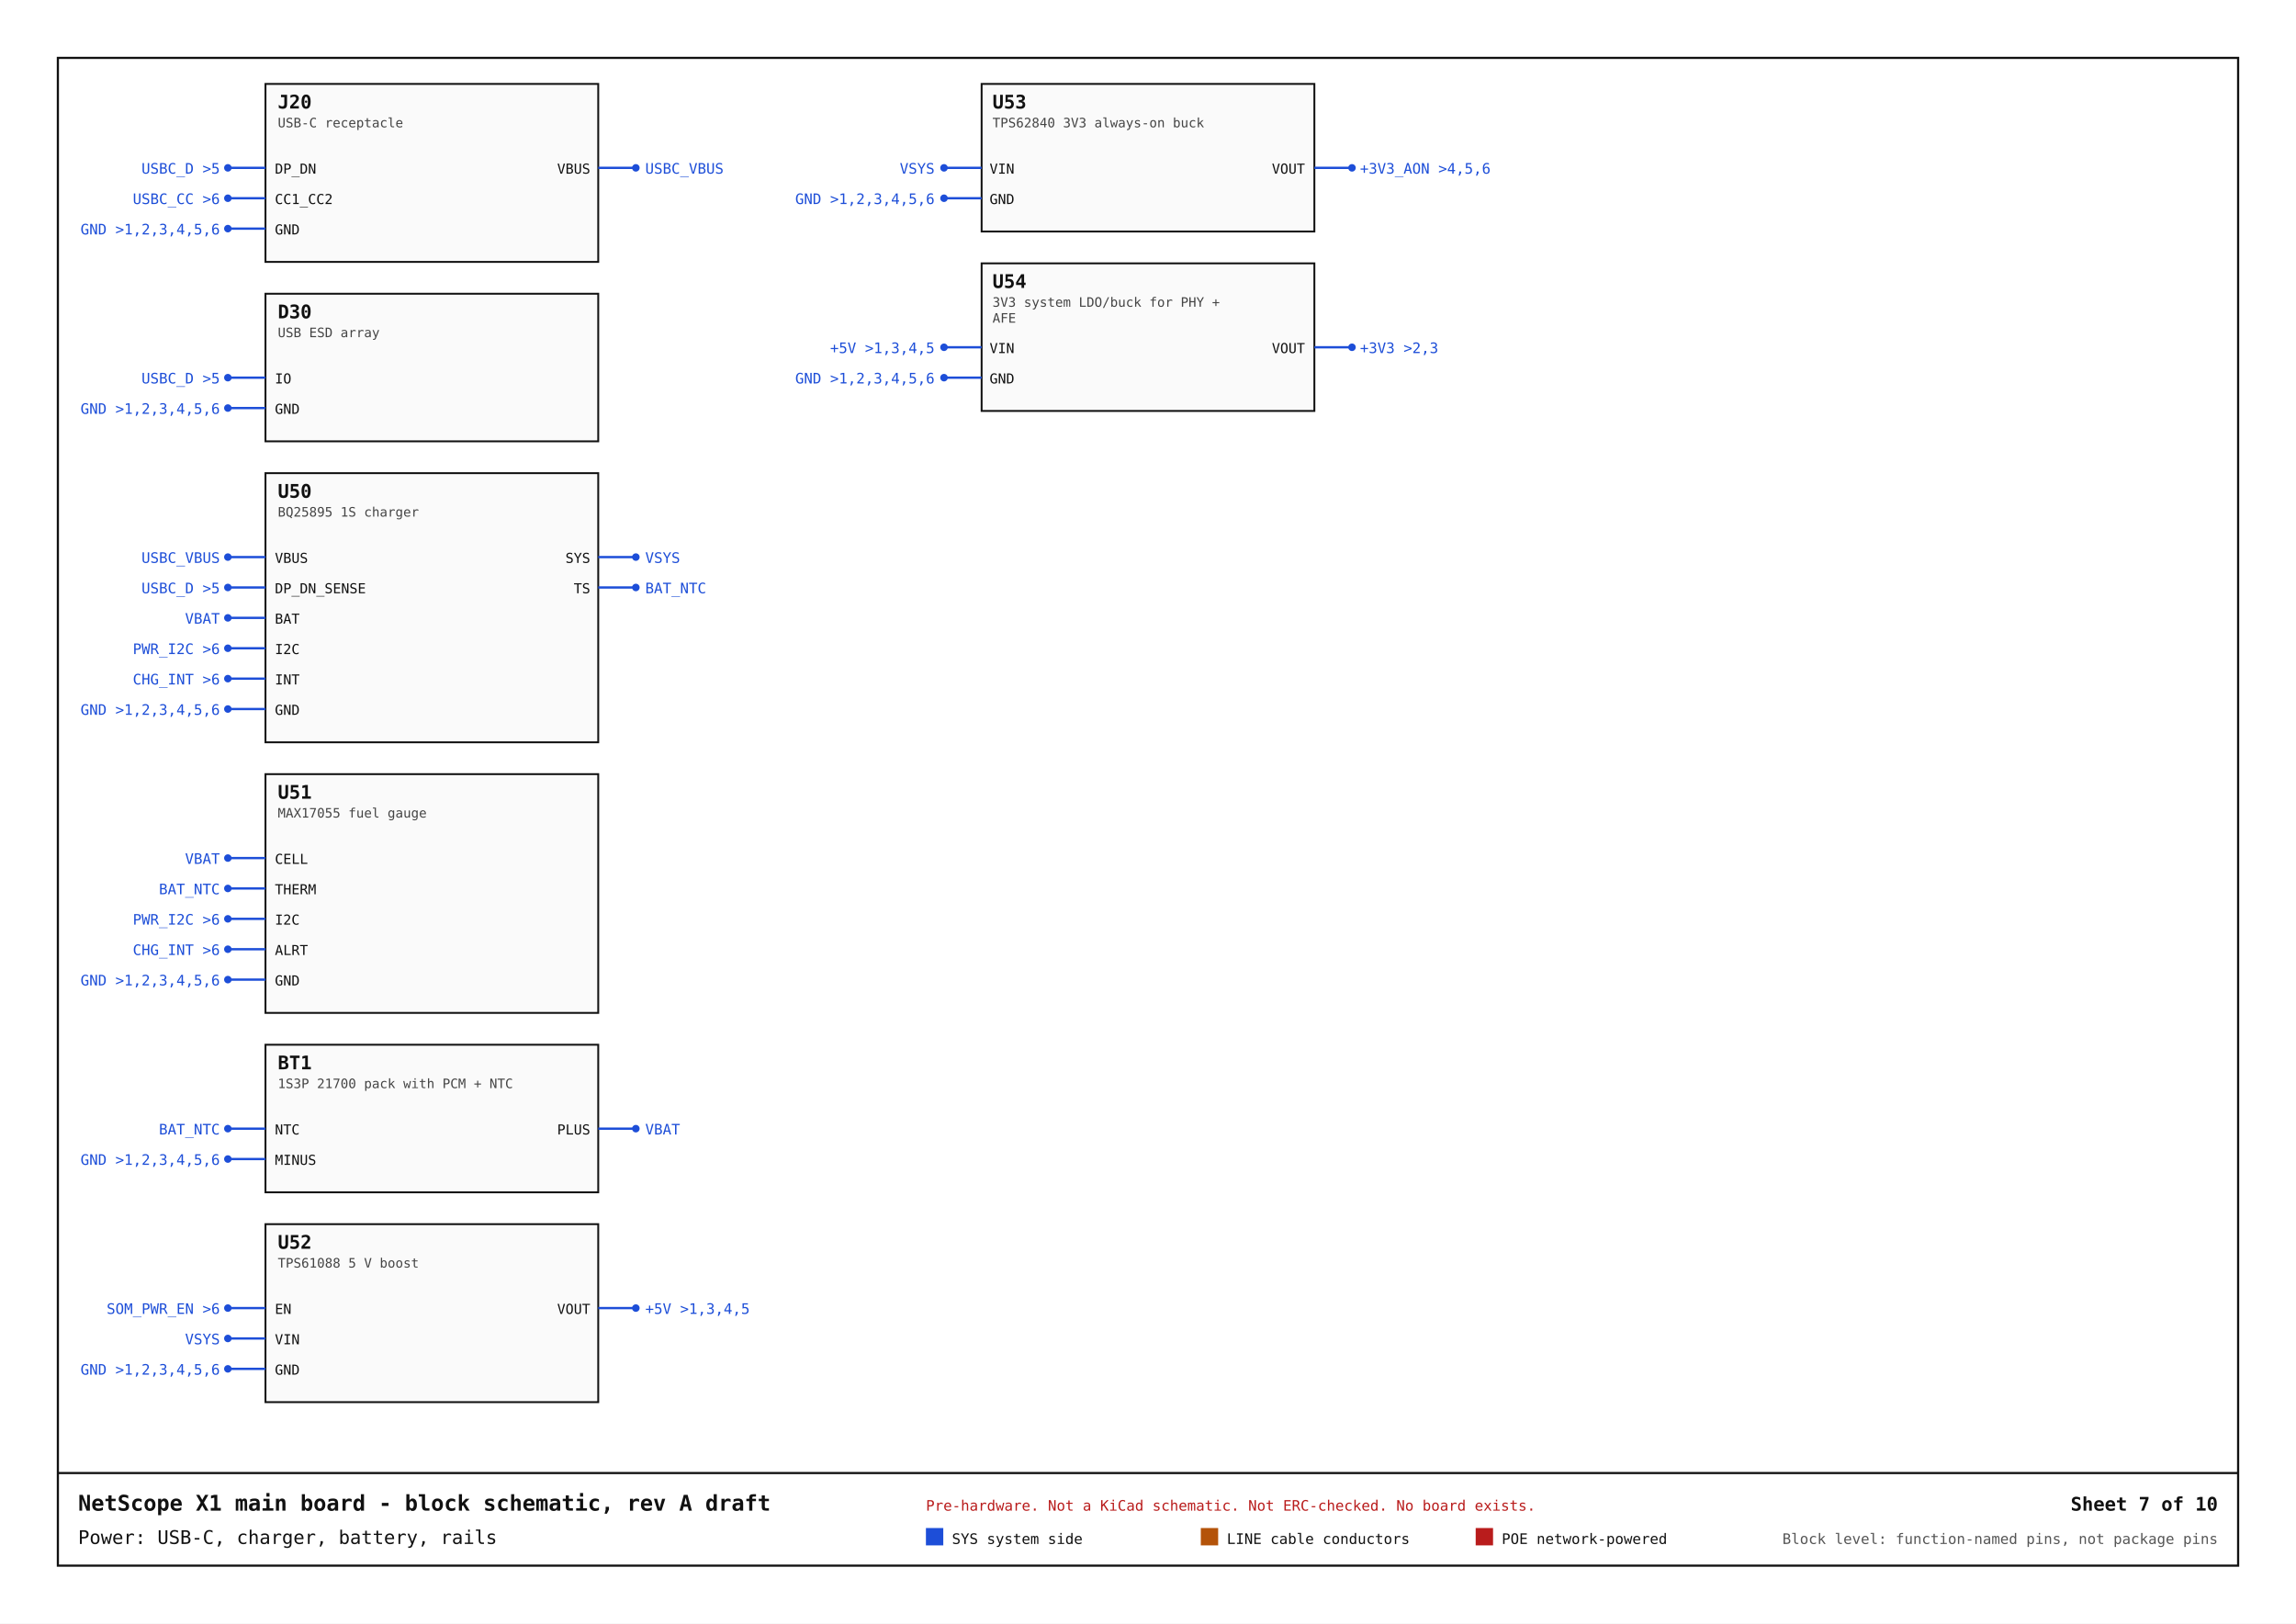
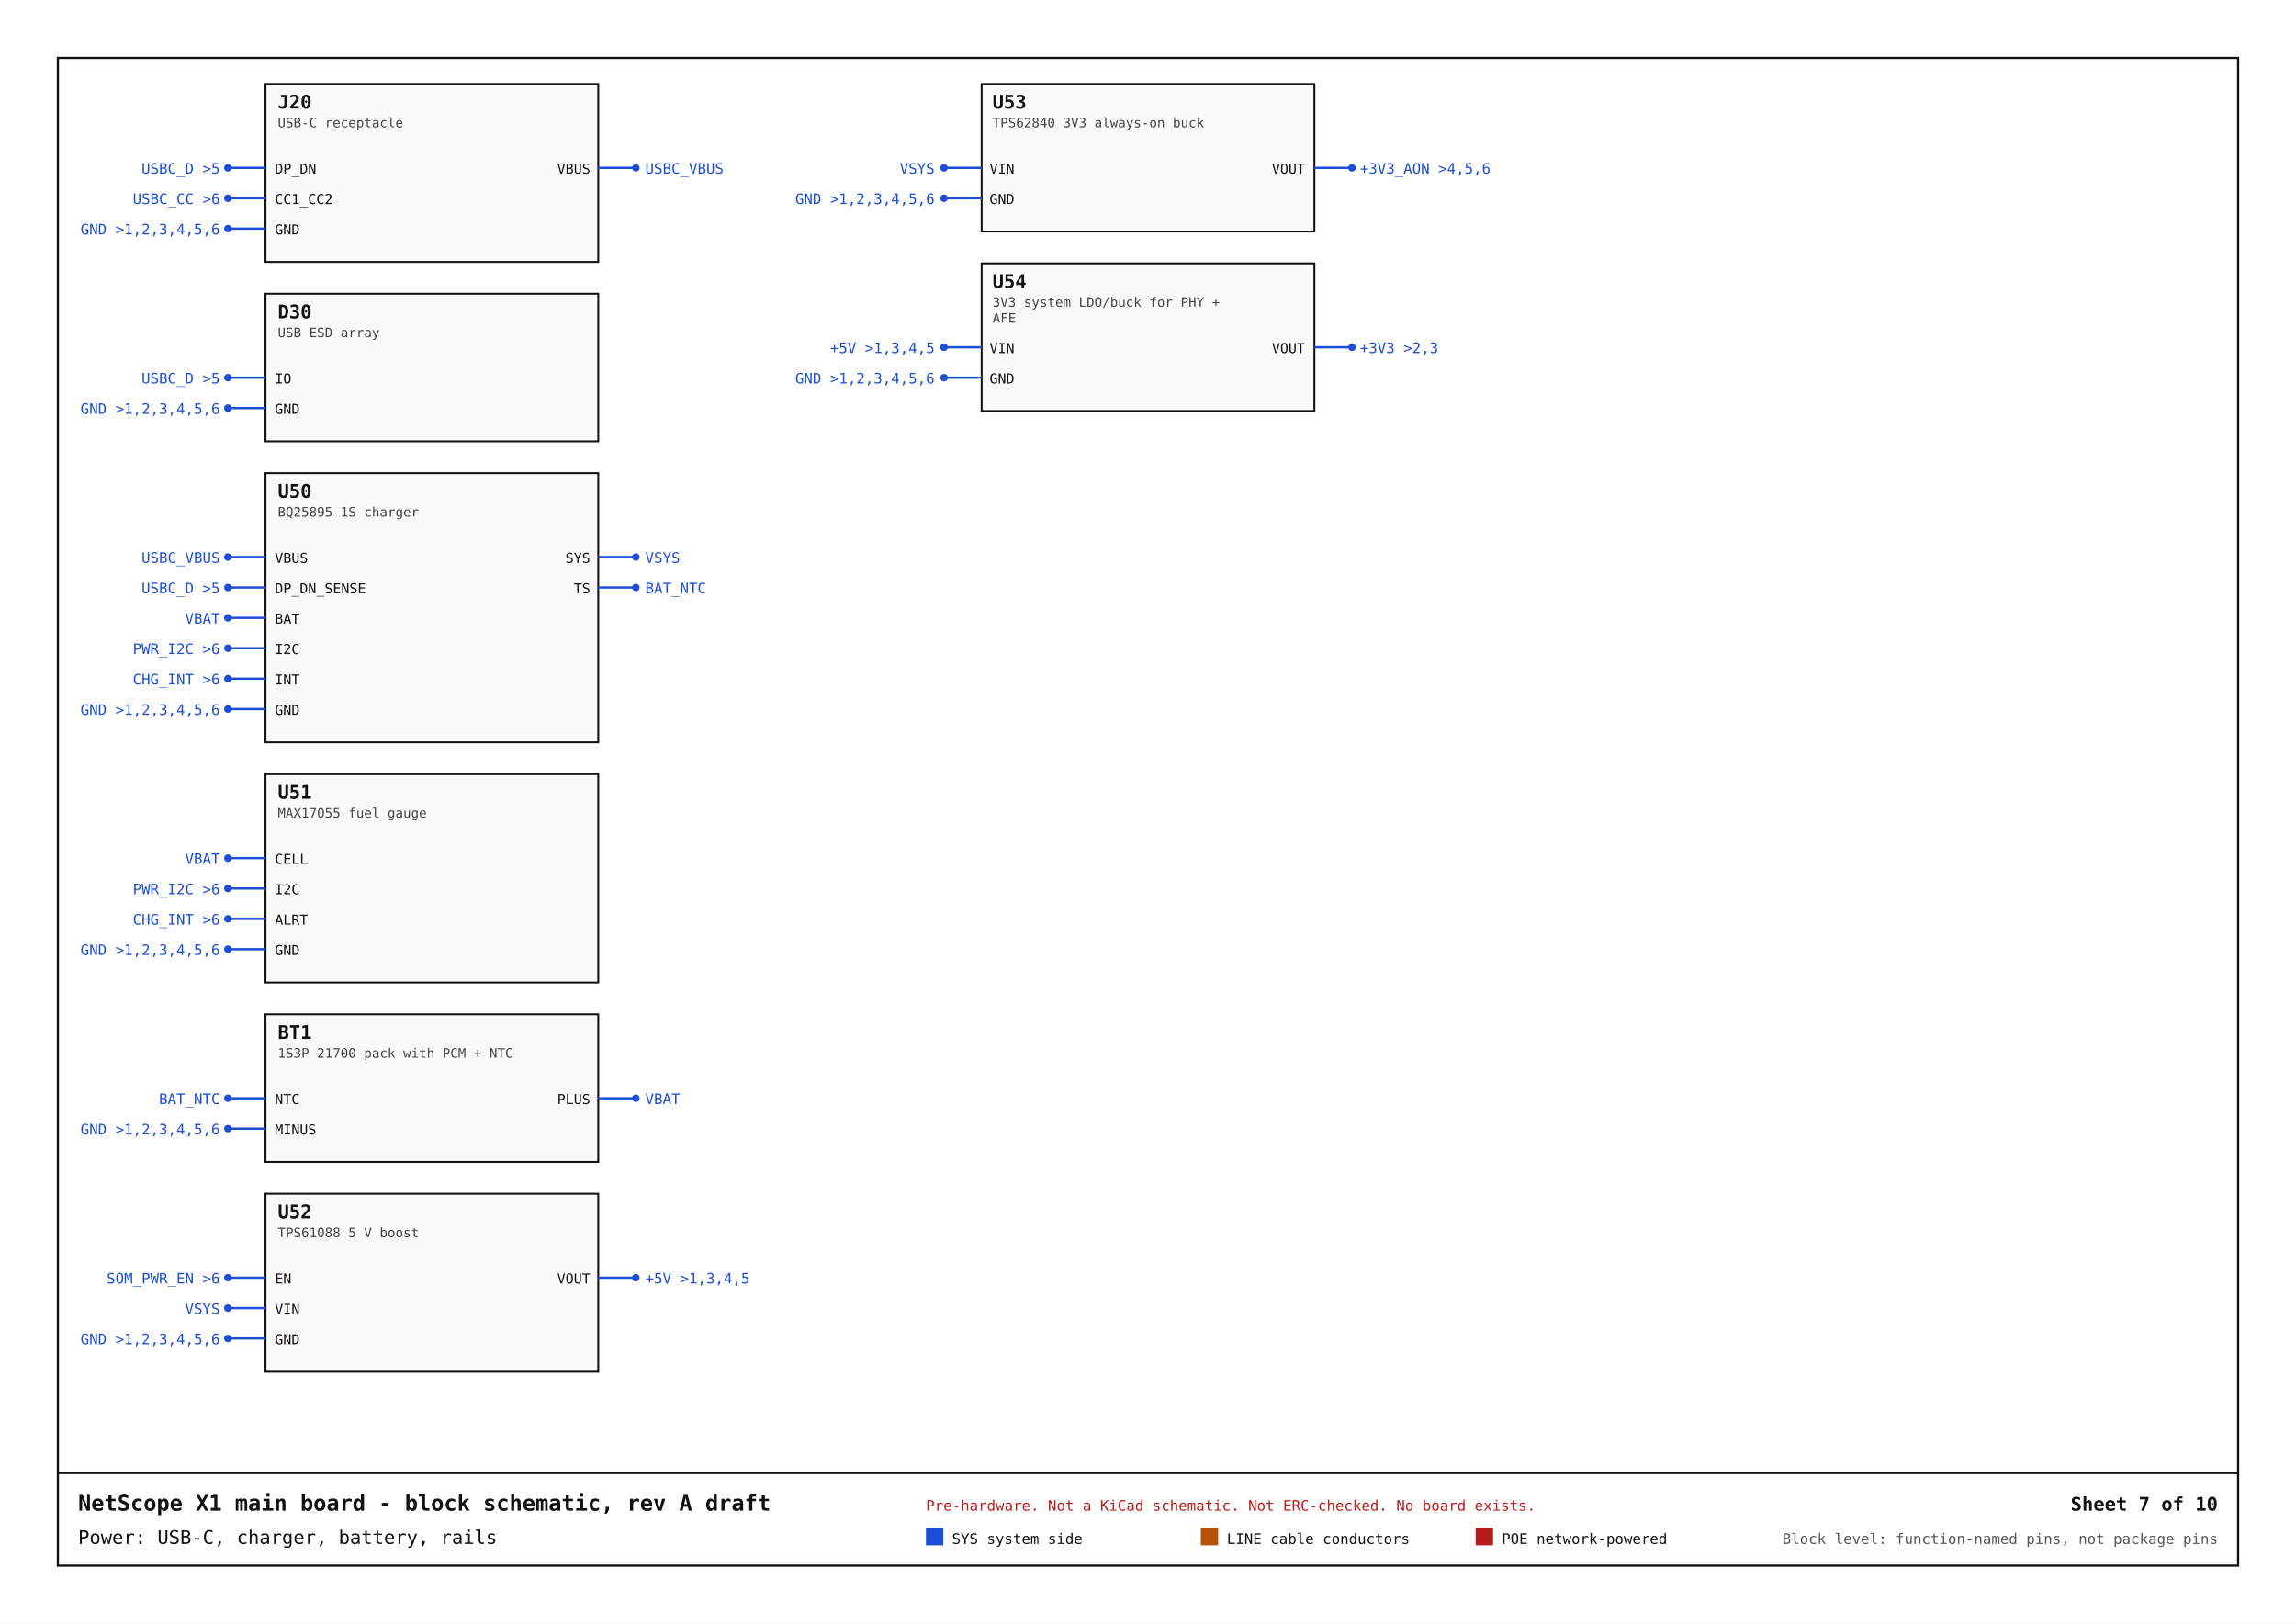
<svg xmlns="http://www.w3.org/2000/svg" viewBox="0 0 1587 1122" width="1587" height="1122">
  <rect width="1587" height="1122" fill="#fff" />
  <rect x="183.5" y="58" width="230" height="123" fill="#fafafa" stroke="#111" stroke-width="1.3" />
  <text x="192" y="75" font-size="13" fill="#111" text-anchor="start" font-weight="bold" font-family="DejaVu Sans Mono, Menlo, Consolas, monospace">J20</text>
  <text x="192" y="88" font-size="9" fill="#444" text-anchor="start" font-weight="normal" font-family="DejaVu Sans Mono, Menlo, Consolas, monospace">USB-C receptacle</text>
  <line x1="413.5" y1="116" x2="439.5" y2="116" stroke="#1d4ed8" stroke-width="1.6" />
  <circle cx="439.5" cy="116" r="2.6" fill="#1d4ed8" />
  <text x="446" y="120" font-size="10" fill="#1d4ed8" text-anchor="start" font-weight="normal" font-family="DejaVu Sans Mono, Menlo, Consolas, monospace">USBC_VBUS</text>
  <text x="408" y="120" font-size="9.5" fill="#111" text-anchor="end" font-weight="normal" font-family="DejaVu Sans Mono, Menlo, Consolas, monospace">VBUS</text>
  <line x1="157.5" y1="116" x2="183.5" y2="116" stroke="#1d4ed8" stroke-width="1.6" />
  <circle cx="157.5" cy="116" r="2.6" fill="#1d4ed8" />
  <text x="152" y="120" font-size="10" fill="#1d4ed8" text-anchor="end" font-weight="normal" font-family="DejaVu Sans Mono, Menlo, Consolas, monospace">USBC_D &gt;5</text>
  <text x="190" y="120" font-size="9.5" fill="#111" text-anchor="start" font-weight="normal" font-family="DejaVu Sans Mono, Menlo, Consolas, monospace">DP_DN</text>
  <line x1="157.5" y1="137" x2="183.5" y2="137" stroke="#1d4ed8" stroke-width="1.6" />
  <circle cx="157.5" cy="137" r="2.6" fill="#1d4ed8" />
  <text x="152" y="141" font-size="10" fill="#1d4ed8" text-anchor="end" font-weight="normal" font-family="DejaVu Sans Mono, Menlo, Consolas, monospace">USBC_CC &gt;6</text>
  <text x="190" y="141" font-size="9.5" fill="#111" text-anchor="start" font-weight="normal" font-family="DejaVu Sans Mono, Menlo, Consolas, monospace">CC1_CC2</text>
  <line x1="157.5" y1="158" x2="183.5" y2="158" stroke="#1d4ed8" stroke-width="1.6" />
  <circle cx="157.5" cy="158" r="2.6" fill="#1d4ed8" />
  <text x="152" y="162" font-size="10" fill="#1d4ed8" text-anchor="end" font-weight="normal" font-family="DejaVu Sans Mono, Menlo, Consolas, monospace">GND &gt;1,2,3,4,5,6</text>
  <text x="190" y="162" font-size="9.5" fill="#111" text-anchor="start" font-weight="normal" font-family="DejaVu Sans Mono, Menlo, Consolas, monospace">GND</text>
  <rect x="183.5" y="203" width="230" height="102" fill="#fafafa" stroke="#111" stroke-width="1.3" />
  <text x="192" y="220" font-size="13" fill="#111" text-anchor="start" font-weight="bold" font-family="DejaVu Sans Mono, Menlo, Consolas, monospace">D30</text>
  <text x="192" y="233" font-size="9" fill="#444" text-anchor="start" font-weight="normal" font-family="DejaVu Sans Mono, Menlo, Consolas, monospace">USB ESD array</text>
  <line x1="157.5" y1="261" x2="183.5" y2="261" stroke="#1d4ed8" stroke-width="1.6" />
  <circle cx="157.5" cy="261" r="2.6" fill="#1d4ed8" />
  <text x="152" y="265" font-size="10" fill="#1d4ed8" text-anchor="end" font-weight="normal" font-family="DejaVu Sans Mono, Menlo, Consolas, monospace">USBC_D &gt;5</text>
  <text x="190" y="265" font-size="9.5" fill="#111" text-anchor="start" font-weight="normal" font-family="DejaVu Sans Mono, Menlo, Consolas, monospace">IO</text>
  <line x1="157.5" y1="282" x2="183.5" y2="282" stroke="#1d4ed8" stroke-width="1.6" />
  <circle cx="157.5" cy="282" r="2.6" fill="#1d4ed8" />
  <text x="152" y="286" font-size="10" fill="#1d4ed8" text-anchor="end" font-weight="normal" font-family="DejaVu Sans Mono, Menlo, Consolas, monospace">GND &gt;1,2,3,4,5,6</text>
  <text x="190" y="286" font-size="9.5" fill="#111" text-anchor="start" font-weight="normal" font-family="DejaVu Sans Mono, Menlo, Consolas, monospace">GND</text>
  <rect x="183.5" y="327" width="230" height="186" fill="#fafafa" stroke="#111" stroke-width="1.3" />
  <text x="192" y="344" font-size="13" fill="#111" text-anchor="start" font-weight="bold" font-family="DejaVu Sans Mono, Menlo, Consolas, monospace">U50</text>
  <text x="192" y="357" font-size="9" fill="#444" text-anchor="start" font-weight="normal" font-family="DejaVu Sans Mono, Menlo, Consolas, monospace">BQ25895 1S charger</text>
  <line x1="157.5" y1="385" x2="183.5" y2="385" stroke="#1d4ed8" stroke-width="1.6" />
  <circle cx="157.5" cy="385" r="2.6" fill="#1d4ed8" />
  <text x="152" y="389" font-size="10" fill="#1d4ed8" text-anchor="end" font-weight="normal" font-family="DejaVu Sans Mono, Menlo, Consolas, monospace">USBC_VBUS</text>
  <text x="190" y="389" font-size="9.5" fill="#111" text-anchor="start" font-weight="normal" font-family="DejaVu Sans Mono, Menlo, Consolas, monospace">VBUS</text>
  <line x1="157.5" y1="406" x2="183.5" y2="406" stroke="#1d4ed8" stroke-width="1.6" />
  <circle cx="157.5" cy="406" r="2.6" fill="#1d4ed8" />
  <text x="152" y="410" font-size="10" fill="#1d4ed8" text-anchor="end" font-weight="normal" font-family="DejaVu Sans Mono, Menlo, Consolas, monospace">USBC_D &gt;5</text>
  <text x="190" y="410" font-size="9.5" fill="#111" text-anchor="start" font-weight="normal" font-family="DejaVu Sans Mono, Menlo, Consolas, monospace">DP_DN_SENSE</text>
  <line x1="157.5" y1="427" x2="183.5" y2="427" stroke="#1d4ed8" stroke-width="1.6" />
  <circle cx="157.5" cy="427" r="2.6" fill="#1d4ed8" />
  <text x="152" y="431" font-size="10" fill="#1d4ed8" text-anchor="end" font-weight="normal" font-family="DejaVu Sans Mono, Menlo, Consolas, monospace">VBAT</text>
  <text x="190" y="431" font-size="9.5" fill="#111" text-anchor="start" font-weight="normal" font-family="DejaVu Sans Mono, Menlo, Consolas, monospace">BAT</text>
  <line x1="413.5" y1="385" x2="439.5" y2="385" stroke="#1d4ed8" stroke-width="1.6" />
  <circle cx="439.5" cy="385" r="2.6" fill="#1d4ed8" />
  <text x="446" y="389" font-size="10" fill="#1d4ed8" text-anchor="start" font-weight="normal" font-family="DejaVu Sans Mono, Menlo, Consolas, monospace">VSYS</text>
  <text x="408" y="389" font-size="9.5" fill="#111" text-anchor="end" font-weight="normal" font-family="DejaVu Sans Mono, Menlo, Consolas, monospace">SYS</text>
  <line x1="413.5" y1="406" x2="439.5" y2="406" stroke="#1d4ed8" stroke-width="1.6" />
  <circle cx="439.5" cy="406" r="2.6" fill="#1d4ed8" />
  <text x="446" y="410" font-size="10" fill="#1d4ed8" text-anchor="start" font-weight="normal" font-family="DejaVu Sans Mono, Menlo, Consolas, monospace">BAT_NTC</text>
  <text x="408" y="410" font-size="9.5" fill="#111" text-anchor="end" font-weight="normal" font-family="DejaVu Sans Mono, Menlo, Consolas, monospace">TS</text>
  <line x1="157.5" y1="448" x2="183.5" y2="448" stroke="#1d4ed8" stroke-width="1.6" />
  <circle cx="157.5" cy="448" r="2.6" fill="#1d4ed8" />
  <text x="152" y="452" font-size="10" fill="#1d4ed8" text-anchor="end" font-weight="normal" font-family="DejaVu Sans Mono, Menlo, Consolas, monospace">PWR_I2C &gt;6</text>
  <text x="190" y="452" font-size="9.5" fill="#111" text-anchor="start" font-weight="normal" font-family="DejaVu Sans Mono, Menlo, Consolas, monospace">I2C</text>
  <line x1="157.5" y1="469" x2="183.5" y2="469" stroke="#1d4ed8" stroke-width="1.6" />
  <circle cx="157.5" cy="469" r="2.6" fill="#1d4ed8" />
  <text x="152" y="473" font-size="10" fill="#1d4ed8" text-anchor="end" font-weight="normal" font-family="DejaVu Sans Mono, Menlo, Consolas, monospace">CHG_INT &gt;6</text>
  <text x="190" y="473" font-size="9.5" fill="#111" text-anchor="start" font-weight="normal" font-family="DejaVu Sans Mono, Menlo, Consolas, monospace">INT</text>
  <line x1="157.5" y1="490" x2="183.5" y2="490" stroke="#1d4ed8" stroke-width="1.6" />
  <circle cx="157.5" cy="490" r="2.6" fill="#1d4ed8" />
  <text x="152" y="494" font-size="10" fill="#1d4ed8" text-anchor="end" font-weight="normal" font-family="DejaVu Sans Mono, Menlo, Consolas, monospace">GND &gt;1,2,3,4,5,6</text>
  <text x="190" y="494" font-size="9.5" fill="#111" text-anchor="start" font-weight="normal" font-family="DejaVu Sans Mono, Menlo, Consolas, monospace">GND</text>
-   <rect x="183.5" y="535" width="230" height="165" fill="#fafafa" stroke="#111" stroke-width="1.3" />
+   <rect x="183.5" y="535" width="230" height="144" fill="#fafafa" stroke="#111" stroke-width="1.3" />
  <text x="192" y="552" font-size="13" fill="#111" text-anchor="start" font-weight="bold" font-family="DejaVu Sans Mono, Menlo, Consolas, monospace">U51</text>
  <text x="192" y="565" font-size="9" fill="#444" text-anchor="start" font-weight="normal" font-family="DejaVu Sans Mono, Menlo, Consolas, monospace">MAX17055 fuel gauge</text>
  <line x1="157.5" y1="593" x2="183.5" y2="593" stroke="#1d4ed8" stroke-width="1.6" />
  <circle cx="157.5" cy="593" r="2.6" fill="#1d4ed8" />
  <text x="152" y="597" font-size="10" fill="#1d4ed8" text-anchor="end" font-weight="normal" font-family="DejaVu Sans Mono, Menlo, Consolas, monospace">VBAT</text>
  <text x="190" y="597" font-size="9.5" fill="#111" text-anchor="start" font-weight="normal" font-family="DejaVu Sans Mono, Menlo, Consolas, monospace">CELL</text>
  <line x1="157.5" y1="614" x2="183.5" y2="614" stroke="#1d4ed8" stroke-width="1.6" />
  <circle cx="157.5" cy="614" r="2.6" fill="#1d4ed8" />
-   <text x="152" y="618" font-size="10" fill="#1d4ed8" text-anchor="end" font-weight="normal" font-family="DejaVu Sans Mono, Menlo, Consolas, monospace">BAT_NTC</text>
-   <text x="190" y="618" font-size="9.5" fill="#111" text-anchor="start" font-weight="normal" font-family="DejaVu Sans Mono, Menlo, Consolas, monospace">THERM</text>
+   <text x="152" y="618" font-size="10" fill="#1d4ed8" text-anchor="end" font-weight="normal" font-family="DejaVu Sans Mono, Menlo, Consolas, monospace">PWR_I2C &gt;6</text>
+   <text x="190" y="618" font-size="9.5" fill="#111" text-anchor="start" font-weight="normal" font-family="DejaVu Sans Mono, Menlo, Consolas, monospace">I2C</text>
  <line x1="157.5" y1="635" x2="183.5" y2="635" stroke="#1d4ed8" stroke-width="1.6" />
  <circle cx="157.5" cy="635" r="2.6" fill="#1d4ed8" />
-   <text x="152" y="639" font-size="10" fill="#1d4ed8" text-anchor="end" font-weight="normal" font-family="DejaVu Sans Mono, Menlo, Consolas, monospace">PWR_I2C &gt;6</text>
-   <text x="190" y="639" font-size="9.5" fill="#111" text-anchor="start" font-weight="normal" font-family="DejaVu Sans Mono, Menlo, Consolas, monospace">I2C</text>
+   <text x="152" y="639" font-size="10" fill="#1d4ed8" text-anchor="end" font-weight="normal" font-family="DejaVu Sans Mono, Menlo, Consolas, monospace">CHG_INT &gt;6</text>
+   <text x="190" y="639" font-size="9.5" fill="#111" text-anchor="start" font-weight="normal" font-family="DejaVu Sans Mono, Menlo, Consolas, monospace">ALRT</text>
  <line x1="157.5" y1="656" x2="183.5" y2="656" stroke="#1d4ed8" stroke-width="1.6" />
  <circle cx="157.5" cy="656" r="2.6" fill="#1d4ed8" />
-   <text x="152" y="660" font-size="10" fill="#1d4ed8" text-anchor="end" font-weight="normal" font-family="DejaVu Sans Mono, Menlo, Consolas, monospace">CHG_INT &gt;6</text>
-   <text x="190" y="660" font-size="9.5" fill="#111" text-anchor="start" font-weight="normal" font-family="DejaVu Sans Mono, Menlo, Consolas, monospace">ALRT</text>
-   <line x1="157.5" y1="677" x2="183.5" y2="677" stroke="#1d4ed8" stroke-width="1.6" />
-   <circle cx="157.5" cy="677" r="2.6" fill="#1d4ed8" />
-   <text x="152" y="681" font-size="10" fill="#1d4ed8" text-anchor="end" font-weight="normal" font-family="DejaVu Sans Mono, Menlo, Consolas, monospace">GND &gt;1,2,3,4,5,6</text>
-   <text x="190" y="681" font-size="9.5" fill="#111" text-anchor="start" font-weight="normal" font-family="DejaVu Sans Mono, Menlo, Consolas, monospace">GND</text>
-   <rect x="183.5" y="722" width="230" height="102" fill="#fafafa" stroke="#111" stroke-width="1.3" />
-   <text x="192" y="739" font-size="13" fill="#111" text-anchor="start" font-weight="bold" font-family="DejaVu Sans Mono, Menlo, Consolas, monospace">BT1</text>
-   <text x="192" y="752" font-size="9" fill="#444" text-anchor="start" font-weight="normal" font-family="DejaVu Sans Mono, Menlo, Consolas, monospace">1S3P 21700 pack with PCM + NTC</text>
-   <line x1="413.5" y1="780" x2="439.5" y2="780" stroke="#1d4ed8" stroke-width="1.6" />
-   <circle cx="439.5" cy="780" r="2.6" fill="#1d4ed8" />
-   <text x="446" y="784" font-size="10" fill="#1d4ed8" text-anchor="start" font-weight="normal" font-family="DejaVu Sans Mono, Menlo, Consolas, monospace">VBAT</text>
-   <text x="408" y="784" font-size="9.5" fill="#111" text-anchor="end" font-weight="normal" font-family="DejaVu Sans Mono, Menlo, Consolas, monospace">PLUS</text>
+   <text x="152" y="660" font-size="10" fill="#1d4ed8" text-anchor="end" font-weight="normal" font-family="DejaVu Sans Mono, Menlo, Consolas, monospace">GND &gt;1,2,3,4,5,6</text>
+   <text x="190" y="660" font-size="9.5" fill="#111" text-anchor="start" font-weight="normal" font-family="DejaVu Sans Mono, Menlo, Consolas, monospace">GND</text>
+   <rect x="183.5" y="701" width="230" height="102" fill="#fafafa" stroke="#111" stroke-width="1.3" />
+   <text x="192" y="718" font-size="13" fill="#111" text-anchor="start" font-weight="bold" font-family="DejaVu Sans Mono, Menlo, Consolas, monospace">BT1</text>
+   <text x="192" y="731" font-size="9" fill="#444" text-anchor="start" font-weight="normal" font-family="DejaVu Sans Mono, Menlo, Consolas, monospace">1S3P 21700 pack with PCM + NTC</text>
+   <line x1="413.5" y1="759" x2="439.5" y2="759" stroke="#1d4ed8" stroke-width="1.6" />
+   <circle cx="439.5" cy="759" r="2.6" fill="#1d4ed8" />
+   <text x="446" y="763" font-size="10" fill="#1d4ed8" text-anchor="start" font-weight="normal" font-family="DejaVu Sans Mono, Menlo, Consolas, monospace">VBAT</text>
+   <text x="408" y="763" font-size="9.5" fill="#111" text-anchor="end" font-weight="normal" font-family="DejaVu Sans Mono, Menlo, Consolas, monospace">PLUS</text>
+   <line x1="157.5" y1="759" x2="183.5" y2="759" stroke="#1d4ed8" stroke-width="1.6" />
+   <circle cx="157.5" cy="759" r="2.6" fill="#1d4ed8" />
+   <text x="152" y="763" font-size="10" fill="#1d4ed8" text-anchor="end" font-weight="normal" font-family="DejaVu Sans Mono, Menlo, Consolas, monospace">BAT_NTC</text>
+   <text x="190" y="763" font-size="9.5" fill="#111" text-anchor="start" font-weight="normal" font-family="DejaVu Sans Mono, Menlo, Consolas, monospace">NTC</text>
  <line x1="157.5" y1="780" x2="183.5" y2="780" stroke="#1d4ed8" stroke-width="1.6" />
  <circle cx="157.5" cy="780" r="2.6" fill="#1d4ed8" />
-   <text x="152" y="784" font-size="10" fill="#1d4ed8" text-anchor="end" font-weight="normal" font-family="DejaVu Sans Mono, Menlo, Consolas, monospace">BAT_NTC</text>
-   <text x="190" y="784" font-size="9.5" fill="#111" text-anchor="start" font-weight="normal" font-family="DejaVu Sans Mono, Menlo, Consolas, monospace">NTC</text>
-   <line x1="157.5" y1="801" x2="183.5" y2="801" stroke="#1d4ed8" stroke-width="1.6" />
-   <circle cx="157.5" cy="801" r="2.6" fill="#1d4ed8" />
-   <text x="152" y="805" font-size="10" fill="#1d4ed8" text-anchor="end" font-weight="normal" font-family="DejaVu Sans Mono, Menlo, Consolas, monospace">GND &gt;1,2,3,4,5,6</text>
-   <text x="190" y="805" font-size="9.5" fill="#111" text-anchor="start" font-weight="normal" font-family="DejaVu Sans Mono, Menlo, Consolas, monospace">MINUS</text>
-   <rect x="183.5" y="846" width="230" height="123" fill="#fafafa" stroke="#111" stroke-width="1.3" />
-   <text x="192" y="863" font-size="13" fill="#111" text-anchor="start" font-weight="bold" font-family="DejaVu Sans Mono, Menlo, Consolas, monospace">U52</text>
-   <text x="192" y="876" font-size="9" fill="#444" text-anchor="start" font-weight="normal" font-family="DejaVu Sans Mono, Menlo, Consolas, monospace">TPS61088 5 V boost</text>
+   <text x="152" y="784" font-size="10" fill="#1d4ed8" text-anchor="end" font-weight="normal" font-family="DejaVu Sans Mono, Menlo, Consolas, monospace">GND &gt;1,2,3,4,5,6</text>
+   <text x="190" y="784" font-size="9.5" fill="#111" text-anchor="start" font-weight="normal" font-family="DejaVu Sans Mono, Menlo, Consolas, monospace">MINUS</text>
+   <rect x="183.5" y="825" width="230" height="123" fill="#fafafa" stroke="#111" stroke-width="1.3" />
+   <text x="192" y="842" font-size="13" fill="#111" text-anchor="start" font-weight="bold" font-family="DejaVu Sans Mono, Menlo, Consolas, monospace">U52</text>
+   <text x="192" y="855" font-size="9" fill="#444" text-anchor="start" font-weight="normal" font-family="DejaVu Sans Mono, Menlo, Consolas, monospace">TPS61088 5 V boost</text>
+   <line x1="157.5" y1="883" x2="183.5" y2="883" stroke="#1d4ed8" stroke-width="1.6" />
+   <circle cx="157.5" cy="883" r="2.6" fill="#1d4ed8" />
+   <text x="152" y="887" font-size="10" fill="#1d4ed8" text-anchor="end" font-weight="normal" font-family="DejaVu Sans Mono, Menlo, Consolas, monospace">SOM_PWR_EN &gt;6</text>
+   <text x="190" y="887" font-size="9.5" fill="#111" text-anchor="start" font-weight="normal" font-family="DejaVu Sans Mono, Menlo, Consolas, monospace">EN</text>
  <line x1="157.5" y1="904" x2="183.5" y2="904" stroke="#1d4ed8" stroke-width="1.6" />
  <circle cx="157.5" cy="904" r="2.6" fill="#1d4ed8" />
-   <text x="152" y="908" font-size="10" fill="#1d4ed8" text-anchor="end" font-weight="normal" font-family="DejaVu Sans Mono, Menlo, Consolas, monospace">SOM_PWR_EN &gt;6</text>
-   <text x="190" y="908" font-size="9.5" fill="#111" text-anchor="start" font-weight="normal" font-family="DejaVu Sans Mono, Menlo, Consolas, monospace">EN</text>
+   <text x="152" y="908" font-size="10" fill="#1d4ed8" text-anchor="end" font-weight="normal" font-family="DejaVu Sans Mono, Menlo, Consolas, monospace">VSYS</text>
+   <text x="190" y="908" font-size="9.5" fill="#111" text-anchor="start" font-weight="normal" font-family="DejaVu Sans Mono, Menlo, Consolas, monospace">VIN</text>
+   <line x1="413.5" y1="883" x2="439.5" y2="883" stroke="#1d4ed8" stroke-width="1.6" />
+   <circle cx="439.5" cy="883" r="2.6" fill="#1d4ed8" />
+   <text x="446" y="887" font-size="10" fill="#1d4ed8" text-anchor="start" font-weight="normal" font-family="DejaVu Sans Mono, Menlo, Consolas, monospace">+5V &gt;1,3,4,5</text>
+   <text x="408" y="887" font-size="9.5" fill="#111" text-anchor="end" font-weight="normal" font-family="DejaVu Sans Mono, Menlo, Consolas, monospace">VOUT</text>
  <line x1="157.5" y1="925" x2="183.5" y2="925" stroke="#1d4ed8" stroke-width="1.6" />
  <circle cx="157.5" cy="925" r="2.6" fill="#1d4ed8" />
-   <text x="152" y="929" font-size="10" fill="#1d4ed8" text-anchor="end" font-weight="normal" font-family="DejaVu Sans Mono, Menlo, Consolas, monospace">VSYS</text>
-   <text x="190" y="929" font-size="9.5" fill="#111" text-anchor="start" font-weight="normal" font-family="DejaVu Sans Mono, Menlo, Consolas, monospace">VIN</text>
-   <line x1="413.5" y1="904" x2="439.5" y2="904" stroke="#1d4ed8" stroke-width="1.6" />
-   <circle cx="439.5" cy="904" r="2.6" fill="#1d4ed8" />
-   <text x="446" y="908" font-size="10" fill="#1d4ed8" text-anchor="start" font-weight="normal" font-family="DejaVu Sans Mono, Menlo, Consolas, monospace">+5V &gt;1,3,4,5</text>
-   <text x="408" y="908" font-size="9.5" fill="#111" text-anchor="end" font-weight="normal" font-family="DejaVu Sans Mono, Menlo, Consolas, monospace">VOUT</text>
-   <line x1="157.5" y1="946" x2="183.5" y2="946" stroke="#1d4ed8" stroke-width="1.6" />
-   <circle cx="157.5" cy="946" r="2.6" fill="#1d4ed8" />
-   <text x="152" y="950" font-size="10" fill="#1d4ed8" text-anchor="end" font-weight="normal" font-family="DejaVu Sans Mono, Menlo, Consolas, monospace">GND &gt;1,2,3,4,5,6</text>
-   <text x="190" y="950" font-size="9.5" fill="#111" text-anchor="start" font-weight="normal" font-family="DejaVu Sans Mono, Menlo, Consolas, monospace">GND</text>
+   <text x="152" y="929" font-size="10" fill="#1d4ed8" text-anchor="end" font-weight="normal" font-family="DejaVu Sans Mono, Menlo, Consolas, monospace">GND &gt;1,2,3,4,5,6</text>
+   <text x="190" y="929" font-size="9.5" fill="#111" text-anchor="start" font-weight="normal" font-family="DejaVu Sans Mono, Menlo, Consolas, monospace">GND</text>
  <rect x="678.5" y="58" width="230" height="102" fill="#fafafa" stroke="#111" stroke-width="1.3" />
  <text x="686" y="75" font-size="13" fill="#111" text-anchor="start" font-weight="bold" font-family="DejaVu Sans Mono, Menlo, Consolas, monospace">U53</text>
  <text x="686" y="88" font-size="9" fill="#444" text-anchor="start" font-weight="normal" font-family="DejaVu Sans Mono, Menlo, Consolas, monospace">TPS62840 3V3 always-on buck</text>
  <line x1="652.5" y1="116" x2="678.5" y2="116" stroke="#1d4ed8" stroke-width="1.6" />
  <circle cx="652.5" cy="116" r="2.6" fill="#1d4ed8" />
  <text x="646" y="120" font-size="10" fill="#1d4ed8" text-anchor="end" font-weight="normal" font-family="DejaVu Sans Mono, Menlo, Consolas, monospace">VSYS</text>
  <text x="684" y="120" font-size="9.5" fill="#111" text-anchor="start" font-weight="normal" font-family="DejaVu Sans Mono, Menlo, Consolas, monospace">VIN</text>
  <line x1="908.5" y1="116" x2="934.5" y2="116" stroke="#1d4ed8" stroke-width="1.6" />
  <circle cx="934.5" cy="116" r="2.6" fill="#1d4ed8" />
  <text x="940" y="120" font-size="10" fill="#1d4ed8" text-anchor="start" font-weight="normal" font-family="DejaVu Sans Mono, Menlo, Consolas, monospace">+3V3_AON &gt;4,5,6</text>
  <text x="902" y="120" font-size="9.5" fill="#111" text-anchor="end" font-weight="normal" font-family="DejaVu Sans Mono, Menlo, Consolas, monospace">VOUT</text>
  <line x1="652.5" y1="137" x2="678.5" y2="137" stroke="#1d4ed8" stroke-width="1.6" />
  <circle cx="652.5" cy="137" r="2.6" fill="#1d4ed8" />
  <text x="646" y="141" font-size="10" fill="#1d4ed8" text-anchor="end" font-weight="normal" font-family="DejaVu Sans Mono, Menlo, Consolas, monospace">GND &gt;1,2,3,4,5,6</text>
  <text x="684" y="141" font-size="9.5" fill="#111" text-anchor="start" font-weight="normal" font-family="DejaVu Sans Mono, Menlo, Consolas, monospace">GND</text>
  <rect x="678.5" y="182" width="230" height="102" fill="#fafafa" stroke="#111" stroke-width="1.3" />
  <text x="686" y="199" font-size="13" fill="#111" text-anchor="start" font-weight="bold" font-family="DejaVu Sans Mono, Menlo, Consolas, monospace">U54</text>
  <text x="686" y="212" font-size="9" fill="#444" text-anchor="start" font-weight="normal" font-family="DejaVu Sans Mono, Menlo, Consolas, monospace">3V3 system LDO/buck for PHY +</text>
  <text x="686" y="223" font-size="9" fill="#444" text-anchor="start" font-weight="normal" font-family="DejaVu Sans Mono, Menlo, Consolas, monospace">AFE</text>
  <line x1="652.5" y1="240" x2="678.5" y2="240" stroke="#1d4ed8" stroke-width="1.6" />
  <circle cx="652.5" cy="240" r="2.6" fill="#1d4ed8" />
  <text x="646" y="244" font-size="10" fill="#1d4ed8" text-anchor="end" font-weight="normal" font-family="DejaVu Sans Mono, Menlo, Consolas, monospace">+5V &gt;1,3,4,5</text>
  <text x="684" y="244" font-size="9.5" fill="#111" text-anchor="start" font-weight="normal" font-family="DejaVu Sans Mono, Menlo, Consolas, monospace">VIN</text>
  <line x1="908.5" y1="240" x2="934.5" y2="240" stroke="#1d4ed8" stroke-width="1.6" />
  <circle cx="934.5" cy="240" r="2.6" fill="#1d4ed8" />
  <text x="940" y="244" font-size="10" fill="#1d4ed8" text-anchor="start" font-weight="normal" font-family="DejaVu Sans Mono, Menlo, Consolas, monospace">+3V3 &gt;2,3</text>
  <text x="902" y="244" font-size="9.5" fill="#111" text-anchor="end" font-weight="normal" font-family="DejaVu Sans Mono, Menlo, Consolas, monospace">VOUT</text>
  <line x1="652.5" y1="261" x2="678.5" y2="261" stroke="#1d4ed8" stroke-width="1.6" />
  <circle cx="652.5" cy="261" r="2.6" fill="#1d4ed8" />
  <text x="646" y="265" font-size="10" fill="#1d4ed8" text-anchor="end" font-weight="normal" font-family="DejaVu Sans Mono, Menlo, Consolas, monospace">GND &gt;1,2,3,4,5,6</text>
  <text x="684" y="265" font-size="9.5" fill="#111" text-anchor="start" font-weight="normal" font-family="DejaVu Sans Mono, Menlo, Consolas, monospace">GND</text>
  <rect x="40" y="40" width="1507" height="1042" fill="none" stroke="#111" stroke-width="1.5" />
  <line x1="40" y1="1018" x2="1547" y2="1018" stroke="#111" stroke-width="1.5" />
  <text x="54" y="1044" font-size="15" fill="#111" text-anchor="start" font-weight="bold" font-family="DejaVu Sans Mono, Menlo, Consolas, monospace">NetScope X1 main board - block schematic, rev A draft</text>
  <text x="54" y="1067" font-size="13" fill="#111" text-anchor="start" font-weight="normal" font-family="DejaVu Sans Mono, Menlo, Consolas, monospace">Power: USB-C, charger, battery, rails</text>
  <text x="640" y="1044" font-size="10" fill="#b91c1c" text-anchor="start" font-weight="normal" font-family="DejaVu Sans Mono, Menlo, Consolas, monospace">Pre-hardware. Not a KiCad schematic. Not ERC-checked. No board exists.</text>
  <rect x="640" y="1056" width="12" height="12" fill="#1d4ed8" />
  <text x="658" y="1067" font-size="10" fill="#111" text-anchor="start" font-weight="normal" font-family="DejaVu Sans Mono, Menlo, Consolas, monospace">SYS  system side</text>
  <rect x="830" y="1056" width="12" height="12" fill="#b45309" />
  <text x="848" y="1067" font-size="10" fill="#111" text-anchor="start" font-weight="normal" font-family="DejaVu Sans Mono, Menlo, Consolas, monospace">LINE  cable conductors</text>
  <rect x="1020" y="1056" width="12" height="12" fill="#b91c1c" />
  <text x="1038" y="1067" font-size="10" fill="#111" text-anchor="start" font-weight="normal" font-family="DejaVu Sans Mono, Menlo, Consolas, monospace">POE  network-powered</text>
  <text x="1533" y="1044" font-size="13" fill="#111" text-anchor="end" font-weight="bold" font-family="DejaVu Sans Mono, Menlo, Consolas, monospace">Sheet 7 of 10</text>
  <text x="1533" y="1067" font-size="10" fill="#555" text-anchor="end" font-weight="normal" font-family="DejaVu Sans Mono, Menlo, Consolas, monospace">Block level: function-named pins, not package pins</text>
</svg>
